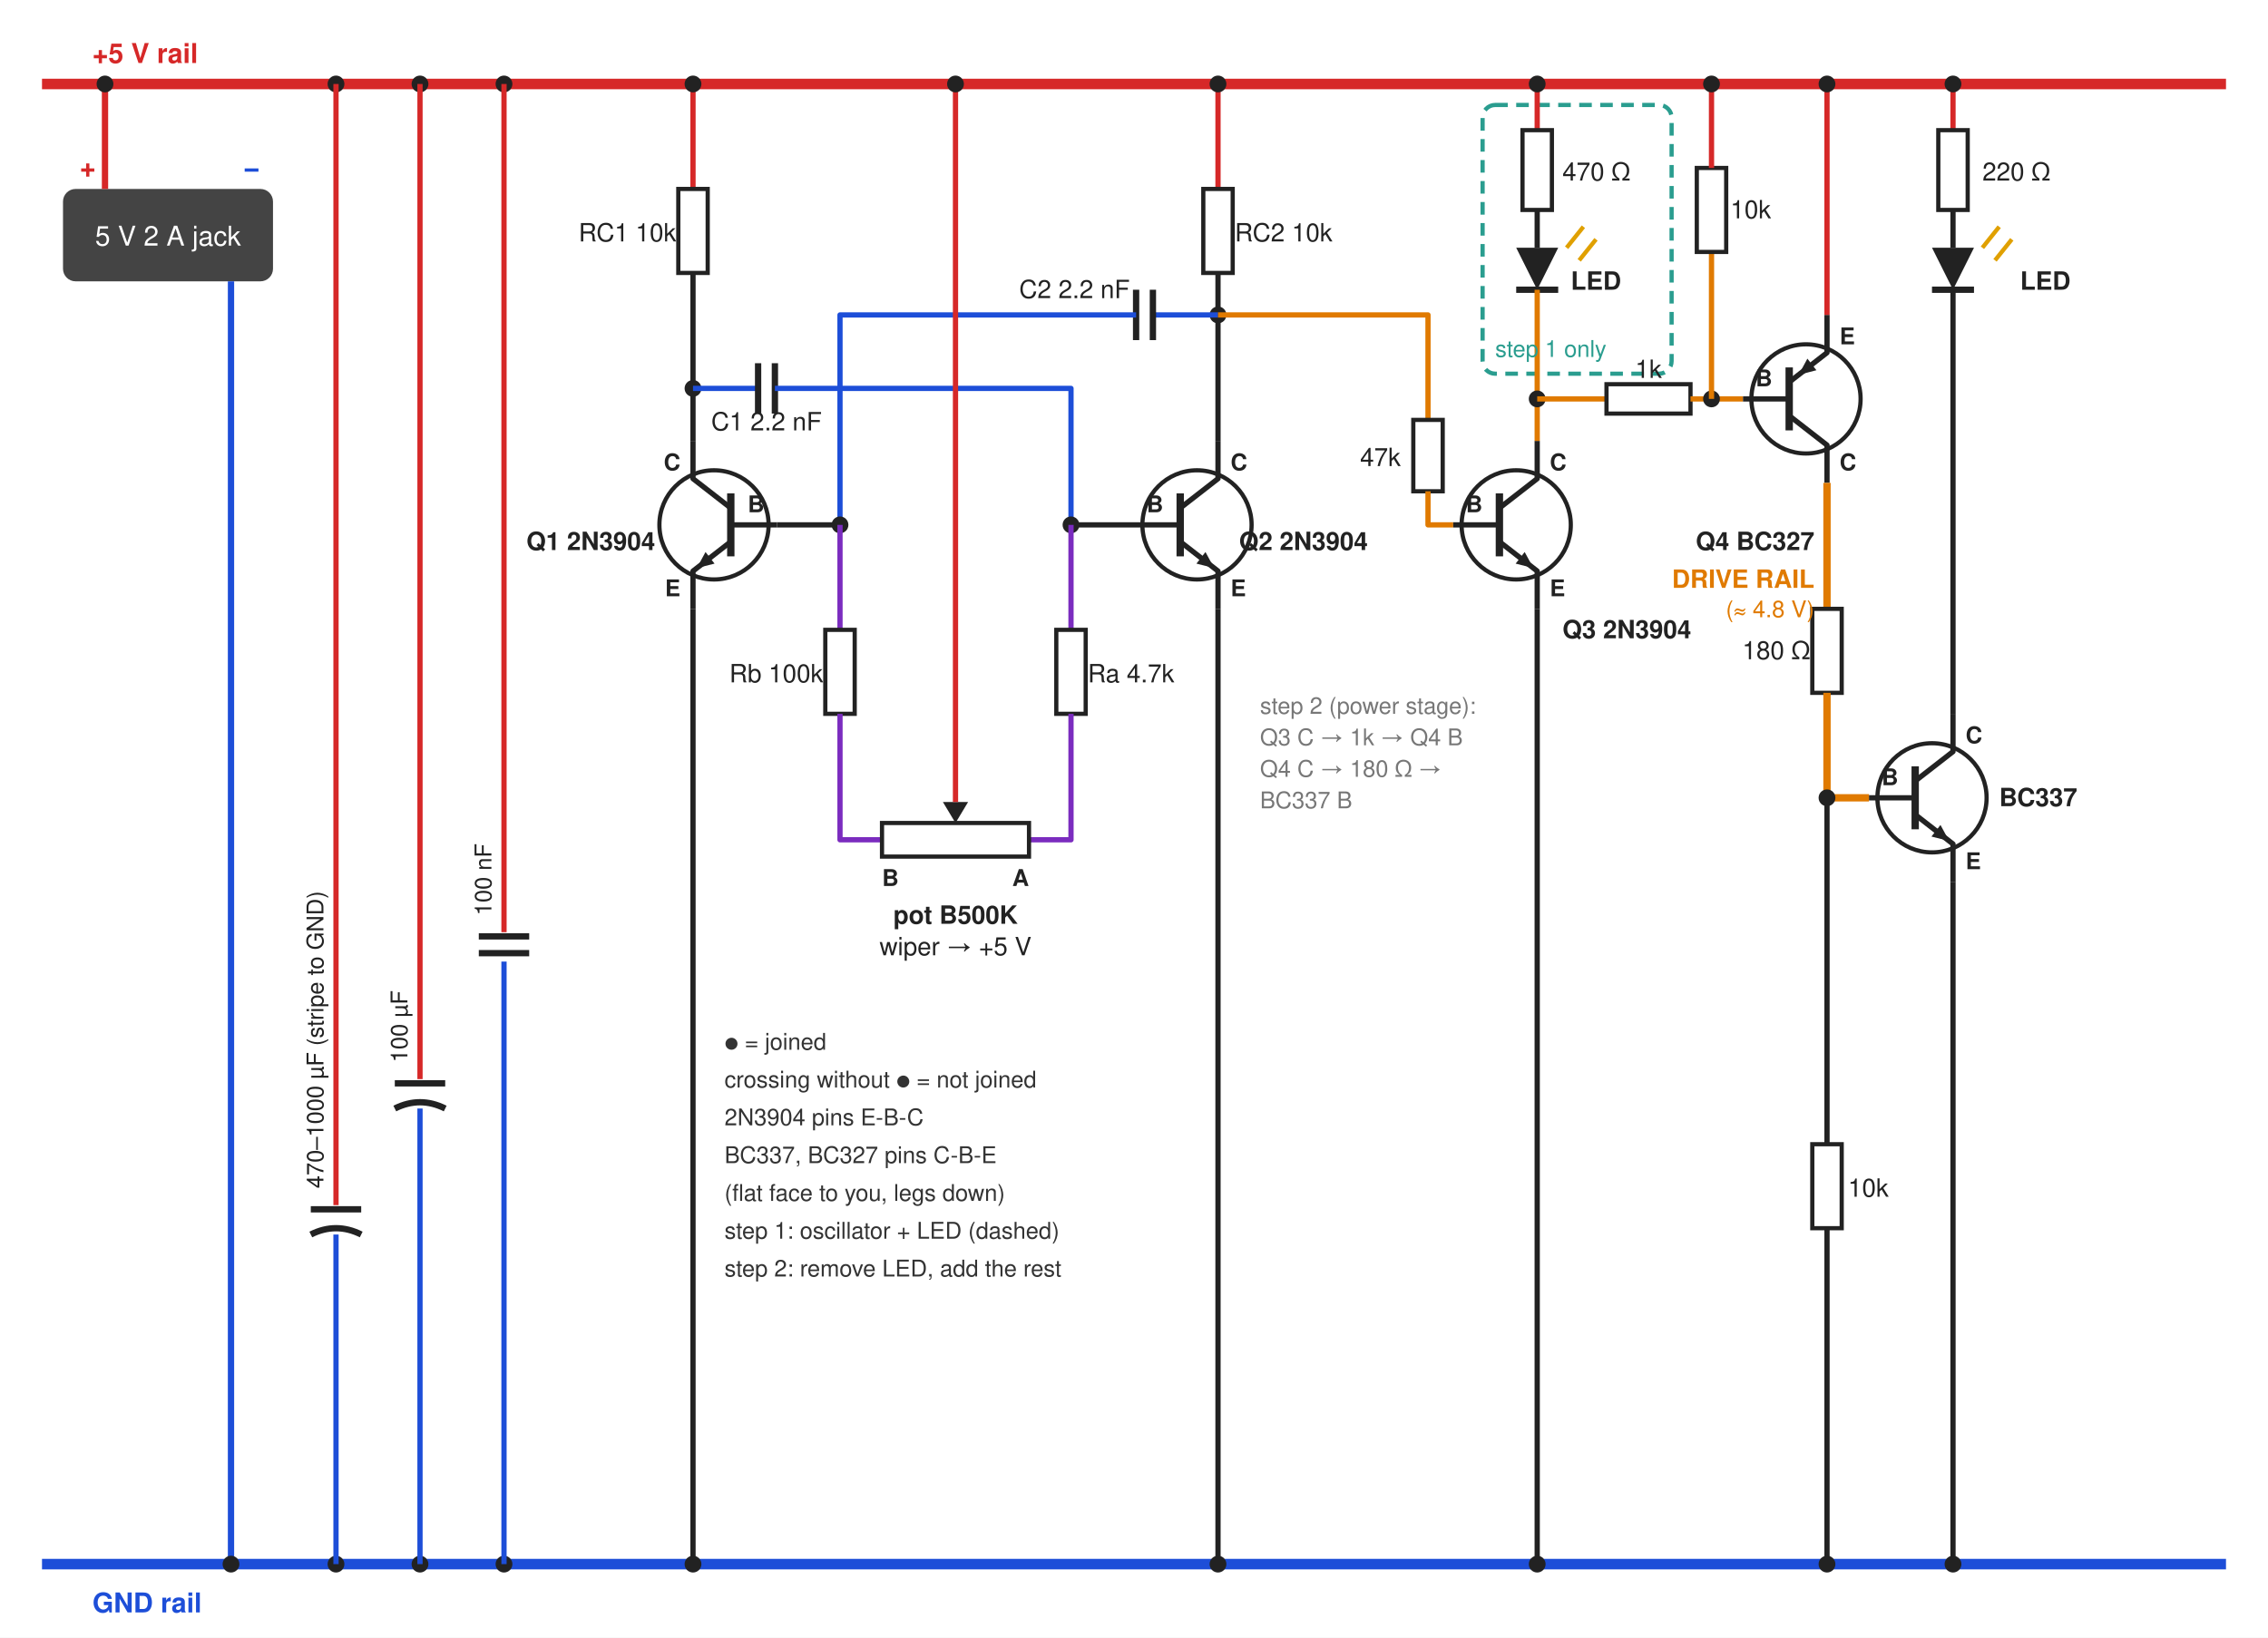
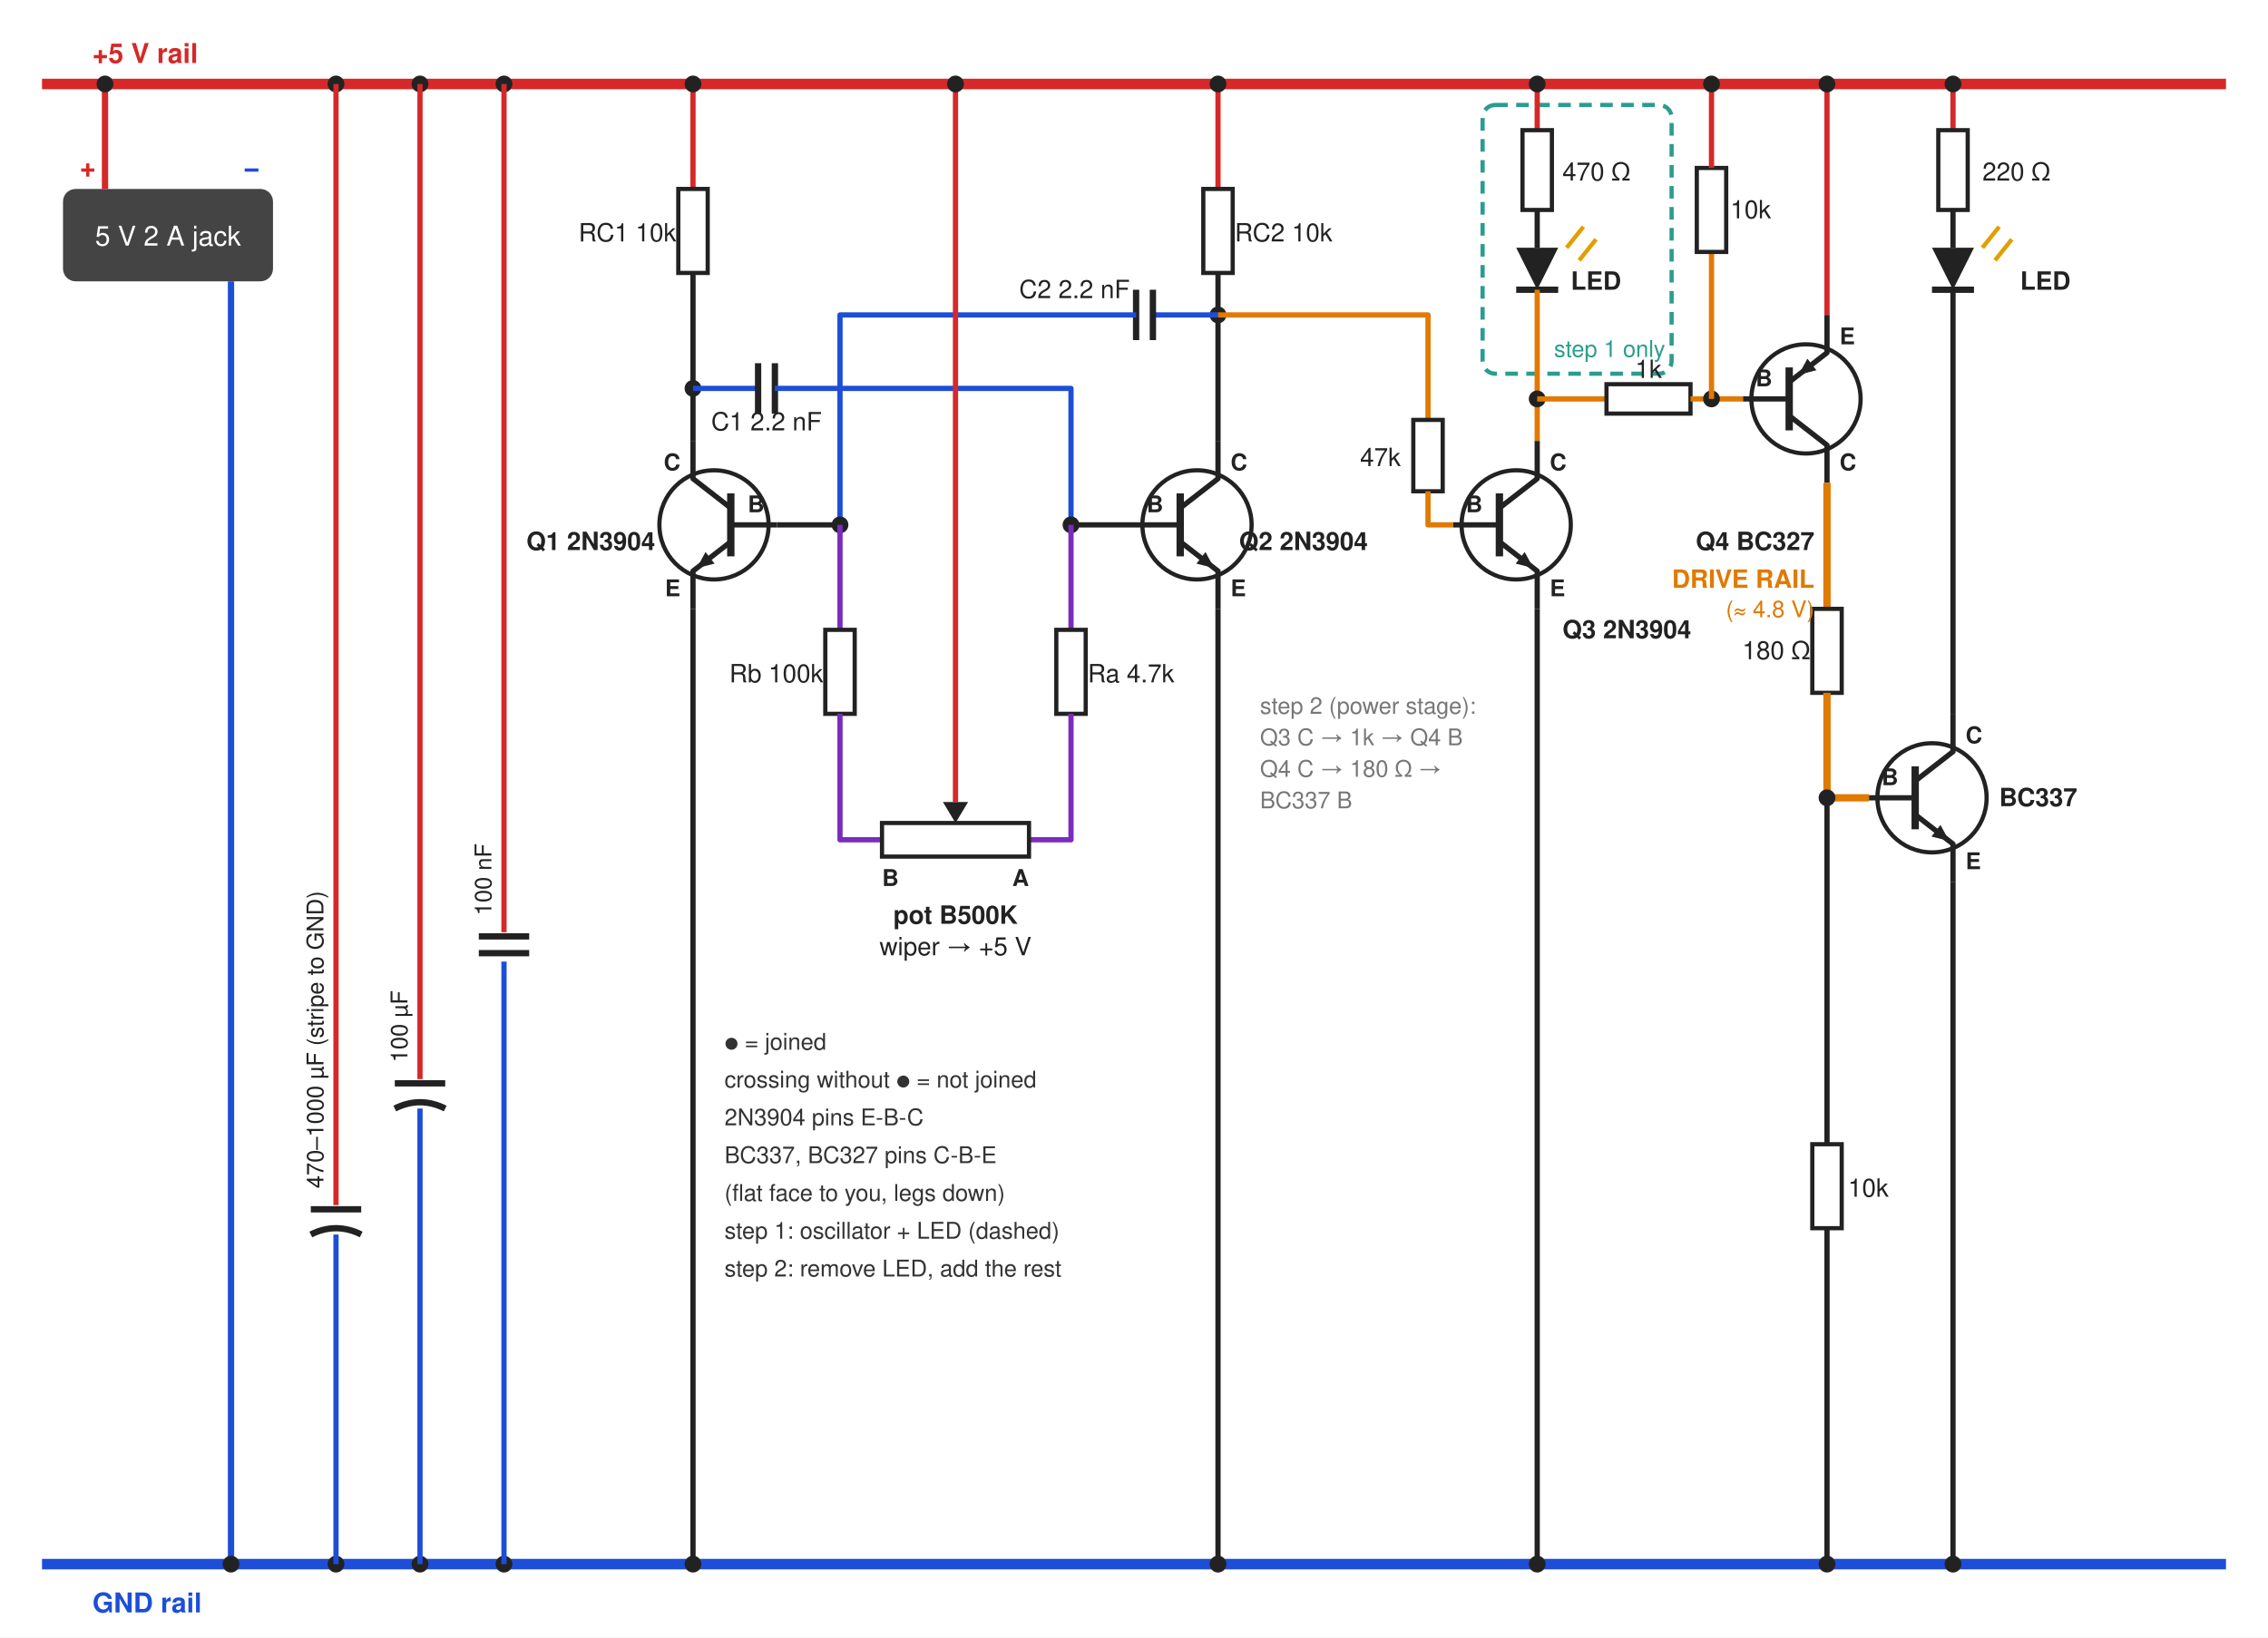
<svg xmlns="http://www.w3.org/2000/svg" viewBox="0 0 1080 780" font-family="Segoe UI, Helvetica, Arial, sans-serif" font-size="13">
  <rect width="1080" height="780" fill="#ffffff" />
  <defs>
    <g id="gnd" stroke="#222" stroke-width="2.5">
      <line x1="-10" y1="0" x2="10" y2="0" />
      <line x1="-6" y1="4" x2="6" y2="4" />
      <line x1="-2" y1="8" x2="2" y2="8" />
    </g>
  </defs>
  <path d="M20 40 L1060 40" stroke="#d62828" stroke-width="5" fill="none" stroke-linejoin="round" />
  <path d="M20 745 L1060 745" stroke="#1d4ed8" stroke-width="5" fill="none" stroke-linejoin="round" />
  <text x="44" y="30" text-anchor="start" font-size="13" font-weight="bold" fill="#d62828">+5 V rail</text>
  <text x="44" y="768" text-anchor="start" font-size="13" font-weight="bold" fill="#1d4ed8">GND rail</text>
  <rect x="30" y="90" width="100" height="44" rx="6" fill="#444" />
  <text x="80" y="117" text-anchor="middle" font-size="13" fill="#fff">5 V 2 A jack</text>
  <path d="M50 90 L50 40" stroke="#d62828" stroke-width="3" fill="none" stroke-linejoin="round" />
  <circle cx="50" cy="40" r="4" fill="#222" />
  <path d="M110 134 L110 745" stroke="#1d4ed8" stroke-width="3" fill="none" stroke-linejoin="round" />
  <circle cx="110" cy="745" r="4" fill="#222" />
  <text x="38" y="84" text-anchor="start" font-size="13" font-weight="bold" fill="#d62828">+</text>
  <text x="116" y="84" text-anchor="start" font-size="13" font-weight="bold" fill="#1d4ed8">−</text>
  <circle cx="160" cy="40" r="4" fill="#222" />
  <circle cx="160" cy="745" r="4" fill="#222" />
  <path d="M160 40 L160 574" stroke="#d62828" stroke-width="2.5" fill="none" stroke-linejoin="round" />
  <g stroke="#222" stroke-width="3" fill="none">
    <line x1="148" y1="576" x2="172" y2="576" />
    <path d="M148 588 Q160 582 172 588" />
  </g>
  <path d="M160 588 L160 745" stroke="#1d4ed8" stroke-width="2.5" fill="none" stroke-linejoin="round" />
  <text x="154" y="566" text-anchor="start" font-size="11" fill="#222" transform="rotate(-90 154 566)">470–1000 µF (stripe to GND)</text>
  <circle cx="200" cy="40" r="4" fill="#222" />
  <circle cx="200" cy="745" r="4" fill="#222" />
  <path d="M200 40 L200 514" stroke="#d62828" stroke-width="2.5" fill="none" stroke-linejoin="round" />
  <g stroke="#222" stroke-width="3" fill="none">
    <line x1="188" y1="516" x2="212" y2="516" />
    <path d="M188 528 Q200 522 212 528" />
  </g>
  <path d="M200 528 L200 745" stroke="#1d4ed8" stroke-width="2.5" fill="none" stroke-linejoin="round" />
  <text x="194" y="506" text-anchor="start" font-size="11" fill="#222" transform="rotate(-90 194 506)">100 µF</text>
  <circle cx="240" cy="40" r="4" fill="#222" />
  <circle cx="240" cy="745" r="4" fill="#222" />
  <path d="M240 40 L240 444" stroke="#d62828" stroke-width="2.5" fill="none" stroke-linejoin="round" />
  <g stroke="#222" stroke-width="3">
    <line x1="228" y1="446" x2="252" y2="446" />
    <line x1="228" y1="454" x2="252" y2="454" />
  </g>
  <path d="M240 458 L240 745" stroke="#1d4ed8" stroke-width="2.5" fill="none" stroke-linejoin="round" />
  <text x="234" y="436" text-anchor="start" font-size="11" fill="#222" transform="rotate(-90 234 436)">100 nF</text>
  <circle cx="340" cy="250" r="26" fill="none" stroke="#222" stroke-width="2" />
  <g stroke="#222" stroke-width="2.5" fill="none" stroke-linejoin="round">
    <line x1="370" y1="250" x2="348" y2="250" />
    <path d="M348 242 L330 228 L330 210" />
    <path d="M348 258 L330 272 L330 290" />
  </g>
  <line x1="348" y1="235" x2="348" y2="265" stroke="#222" stroke-width="3.5" />
  <polygon points="331.8,270.6 335.966,262.926 340.264,268.451" fill="#222" />
  <text x="324" y="224" text-anchor="end" font-size="11" font-weight="bold" fill="#222">C</text>
  <text x="324" y="284" text-anchor="end" font-size="11" font-weight="bold" fill="#222">E</text>
  <text x="364" y="244" text-anchor="end" font-size="11" font-weight="bold" fill="#222">B</text>
  <circle cx="570" cy="250" r="26" fill="none" stroke="#222" stroke-width="2" />
  <g stroke="#222" stroke-width="2.5" fill="none" stroke-linejoin="round">
    <line x1="540" y1="250" x2="562" y2="250" />
    <path d="M562 242 L580 228 L580 210" />
    <path d="M562 258 L580 272 L580 290" />
  </g>
  <line x1="562" y1="235" x2="562" y2="265" stroke="#222" stroke-width="3.5" />
  <polygon points="578.2,270.6 569.736,268.451 574.034,262.926" fill="#222" />
  <text x="586" y="224" text-anchor="start" font-size="11" font-weight="bold" fill="#222">C</text>
  <text x="586" y="284" text-anchor="start" font-size="11" font-weight="bold" fill="#222">E</text>
  <text x="546" y="244" text-anchor="start" font-size="11" font-weight="bold" fill="#222">B</text>
  <text x="312" y="262" text-anchor="end" font-size="12" font-weight="bold" fill="#222">Q1 2N3904</text>
  <text x="590" y="262" text-anchor="start" font-size="12" font-weight="bold" fill="#222">Q2 2N3904</text>
  <path d="M330 40 L330 90" stroke="#d62828" stroke-width="2.5" fill="none" stroke-linejoin="round" />
  <rect x="323" y="90" width="14" height="40" fill="#fff" stroke="#222" stroke-width="2" />
  <path d="M330 130 L330 210" stroke="#222" stroke-width="2.5" fill="none" stroke-linejoin="round" />
  <circle cx="330" cy="40" r="4" fill="#222" />
  <text x="322" y="115" text-anchor="end" font-size="12" fill="#222">RC1 10k</text>
  <path d="M580 40 L580 90" stroke="#d62828" stroke-width="2.5" fill="none" stroke-linejoin="round" />
  <rect x="573" y="90" width="14" height="40" fill="#fff" stroke="#222" stroke-width="2" />
  <path d="M580 130 L580 210" stroke="#222" stroke-width="2.5" fill="none" stroke-linejoin="round" />
  <circle cx="580" cy="40" r="4" fill="#222" />
  <text x="588" y="115" text-anchor="start" font-size="12" fill="#222">RC2 10k</text>
  <circle cx="330" cy="185" r="4" fill="#222" />
  <circle cx="580" cy="150" r="4" fill="#222" />
  <path d="M330 185 L361 185" stroke="#1d4ed8" stroke-width="2.5" fill="none" stroke-linejoin="round" />
  <g stroke="#222" stroke-width="3">
    <line x1="361" y1="173" x2="361" y2="197" />
    <line x1="369" y1="173" x2="369" y2="197" />
  </g>
  <path d="M369 185 L510 185 L510 250" stroke="#1d4ed8" stroke-width="2.5" fill="none" stroke-linejoin="round" />
  <text x="365" y="205" text-anchor="middle" font-size="12" fill="#222">C1 2.2 nF</text>
  <path d="M580 150 L549 150" stroke="#1d4ed8" stroke-width="2.5" fill="none" stroke-linejoin="round" />
  <g stroke="#222" stroke-width="3">
    <line x1="541" y1="138" x2="541" y2="162" />
    <line x1="549" y1="138" x2="549" y2="162" />
  </g>
  <path d="M541 150 L400 150 L400 250" stroke="#1d4ed8" stroke-width="2.5" fill="none" stroke-linejoin="round" />
  <text x="538" y="142" text-anchor="end" font-size="12" fill="#222">C2 2.2 nF</text>
  <path d="M370 250 L400 250" stroke="#222" stroke-width="2.5" fill="none" stroke-linejoin="round" />
  <path d="M510 250 L540 250" stroke="#222" stroke-width="2.5" fill="none" stroke-linejoin="round" />
  <circle cx="400" cy="250" r="4" fill="#222" />
  <circle cx="510" cy="250" r="4" fill="#222" />
  <path d="M330 290 L330 745" stroke="#222" stroke-width="2.5" fill="none" stroke-linejoin="round" />
  <circle cx="330" cy="745" r="4" fill="#222" />
  <path d="M580 290 L580 745" stroke="#222" stroke-width="2.5" fill="none" stroke-linejoin="round" />
  <circle cx="580" cy="745" r="4" fill="#222" />
  <path d="M400 250 L400 300" stroke="#7b2cbf" stroke-width="2.5" fill="none" stroke-linejoin="round" />
  <rect x="393" y="300" width="14" height="40" fill="#fff" stroke="#222" stroke-width="2" />
  <path d="M400 340 L400 400 L420 400" stroke="#7b2cbf" stroke-width="2.5" fill="none" stroke-linejoin="round" />
  <text x="392" y="325" text-anchor="end" font-size="12" fill="#222">Rb 100k</text>
  <path d="M510 250 L510 300" stroke="#7b2cbf" stroke-width="2.5" fill="none" stroke-linejoin="round" />
  <rect x="503" y="300" width="14" height="40" fill="#fff" stroke="#222" stroke-width="2" />
  <path d="M510 340 L510 400 L490 400" stroke="#7b2cbf" stroke-width="2.5" fill="none" stroke-linejoin="round" />
  <text x="518" y="325" text-anchor="start" font-size="12" fill="#222">Ra 4.7k</text>
  <rect x="420" y="392" width="70" height="16" fill="#fff" stroke="#222" stroke-width="2" />
  <polygon points="455,392 449,382 461,382" fill="#222" />
  <path d="M455 382 L455 40" stroke="#d62828" stroke-width="2.5" fill="none" stroke-linejoin="round" />
  <circle cx="455" cy="40" r="4" fill="#222" />
  <text x="424" y="422" text-anchor="middle" font-size="11" font-weight="bold" fill="#222">B</text>
  <text x="486" y="422" text-anchor="middle" font-size="11" font-weight="bold" fill="#222">A</text>
  <text x="455" y="440" text-anchor="middle" font-size="12" font-weight="bold" fill="#222">pot B500K</text>
  <text x="455" y="455" text-anchor="middle" font-size="12" fill="#222">wiper → +5 V</text>
  <path d="M580 150 L680 150 L680 200" stroke="#e07a00" stroke-width="2.5" fill="none" stroke-linejoin="round" />
  <rect x="673" y="200" width="14" height="34" fill="#fff" stroke="#222" stroke-width="2" />
  <text x="667" y="222" text-anchor="end" font-size="12" fill="#222">47k</text>
  <path d="M680 234 L680 250 L692 250" stroke="#e07a00" stroke-width="2.5" fill="none" stroke-linejoin="round" />
  <circle cx="722" cy="250" r="26" fill="none" stroke="#222" stroke-width="2" />
  <g stroke="#222" stroke-width="2.5" fill="none" stroke-linejoin="round">
    <line x1="692" y1="250" x2="714" y2="250" />
    <path d="M714 242 L732 228 L732 210" />
    <path d="M714 258 L732 272 L732 290" />
  </g>
  <line x1="714" y1="235" x2="714" y2="265" stroke="#222" stroke-width="3.5" />
  <polygon points="730.2,270.6 721.736,268.451 726.034,262.926" fill="#222" />
  <text x="738" y="224" text-anchor="start" font-size="11" font-weight="bold" fill="#222">C</text>
  <text x="738" y="284" text-anchor="start" font-size="11" font-weight="bold" fill="#222">E</text>
  <text x="698" y="244" text-anchor="start" font-size="11" font-weight="bold" fill="#222">B</text>
  <text x="744" y="304" text-anchor="start" font-size="12" font-weight="bold" fill="#222">Q3 2N3904</text>
  <path d="M732 290 L732 745" stroke="#222" stroke-width="2.5" fill="none" stroke-linejoin="round" />
  <circle cx="732" cy="745" r="4" fill="#222" />
  <path d="M732 210 L732 190" stroke="#e07a00" stroke-width="2.5" fill="none" stroke-linejoin="round" />
  <rect x="706" y="50" width="90" height="128" rx="6" fill="none" stroke="#2a9d8f" stroke-width="2" stroke-dasharray="6 4" />
  <path d="M732 40 L732 62" stroke="#d62828" stroke-width="2.5" fill="none" stroke-linejoin="round" />
  <circle cx="732" cy="40" r="4" fill="#222" />
  <rect x="725" y="62" width="14" height="38" fill="#fff" stroke="#222" stroke-width="2" />
  <path d="M732 100 L732 118" stroke="#222" stroke-width="2.5" fill="none" stroke-linejoin="round" />
  <polygon points="722,118 742,118 732,138" fill="#222" />
  <line x1="722" y1="138" x2="742" y2="138" stroke="#222" stroke-width="3" />
  <path d="M746 118 L754 108 M752 124 L760 114" stroke="#e0a000" stroke-width="2" />
  <path d="M732 138 L732 190" stroke="#e07a00" stroke-width="2.5" fill="none" stroke-linejoin="round" />
  <text x="744" y="86" text-anchor="start" font-size="12" fill="#222">470 Ω</text>
  <text x="748" y="138" text-anchor="start" font-size="12" font-weight="bold" fill="#222">LED</text>
-   <text x="712" y="170" text-anchor="start" font-size="11" fill="#2a9d8f">step 1 only</text>
+   <text x="740" y="170" text-anchor="start" font-size="11" fill="#2a9d8f">step 1 only</text>
  <circle cx="732" cy="190" r="4" fill="#222" />
  <path d="M732 190 L765 190" stroke="#e07a00" stroke-width="2.5" fill="none" stroke-linejoin="round" />
  <rect x="765" y="183" width="40" height="14" fill="#fff" stroke="#222" stroke-width="2" />
  <text x="785" y="180" text-anchor="middle" font-size="12" fill="#222">1k</text>
  <path d="M805 190 L830 190" stroke="#e07a00" stroke-width="2.5" fill="none" stroke-linejoin="round" />
  <circle cx="815" cy="190" r="4" fill="#222" />
  <path d="M815 190 L815 120" stroke="#e07a00" stroke-width="2.5" fill="none" stroke-linejoin="round" />
  <rect x="808" y="80" width="14" height="40" fill="#fff" stroke="#222" stroke-width="2" />
  <path d="M815 80 L815 40" stroke="#d62828" stroke-width="2.5" fill="none" stroke-linejoin="round" />
  <circle cx="815" cy="40" r="4" fill="#222" />
  <text x="824" y="104" text-anchor="start" font-size="12" fill="#222">10k</text>
  <circle cx="860" cy="190" r="26" fill="none" stroke="#222" stroke-width="2" />
  <g stroke="#222" stroke-width="2.5" fill="none" stroke-linejoin="round">
    <line x1="830" y1="190" x2="852" y2="190" />
    <path d="M852 182 L870 168 L870 150" />
    <path d="M852 198 L870 212 L870 230" />
  </g>
  <line x1="852" y1="175" x2="852" y2="205" stroke="#222" stroke-width="3.5" />
  <polygon points="856.5,178.5 860.666,170.826 864.964,176.351" fill="#222" />
  <text x="876" y="164" text-anchor="start" font-size="11" font-weight="bold" fill="#222">E</text>
  <text x="876" y="224" text-anchor="start" font-size="11" font-weight="bold" fill="#222">C</text>
  <text x="836" y="184" text-anchor="start" font-size="11" font-weight="bold" fill="#222">B</text>
  <text x="864" y="262" text-anchor="end" font-size="12" font-weight="bold" fill="#222">Q4 BC327</text>
  <path d="M870 150 L870 40" stroke="#d62828" stroke-width="2.5" fill="none" stroke-linejoin="round" />
  <circle cx="870" cy="40" r="4" fill="#222" />
  <path d="M870 230 L870 290" stroke="#e07a00" stroke-width="3.5" fill="none" stroke-linejoin="round" />
  <rect x="863" y="290" width="14" height="40" fill="#fff" stroke="#222" stroke-width="2" />
  <path d="M870 330 L870 380 L890 380" stroke="#e07a00" stroke-width="3.5" fill="none" stroke-linejoin="round" />
  <text x="864" y="280" text-anchor="end" font-size="12" font-weight="bold" fill="#e07a00">DRIVE RAIL</text>
  <text x="864" y="294" text-anchor="end" font-size="11" fill="#e07a00">(≈ 4.8 V)</text>
  <text x="862" y="314" text-anchor="end" font-size="12" fill="#222">180 Ω</text>
  <circle cx="870" cy="380" r="4" fill="#222" />
  <path d="M870 380 L870 545" stroke="#222" stroke-width="2.5" fill="none" stroke-linejoin="round" />
  <rect x="863" y="545" width="14" height="40" fill="#fff" stroke="#222" stroke-width="2" />
  <path d="M870 585 L870 745" stroke="#222" stroke-width="2.5" fill="none" stroke-linejoin="round" />
  <circle cx="870" cy="745" r="4" fill="#222" />
  <text x="880" y="570" text-anchor="start" font-size="12" fill="#222">10k</text>
  <circle cx="920" cy="380" r="26" fill="none" stroke="#222" stroke-width="2" />
  <g stroke="#222" stroke-width="2.5" fill="none" stroke-linejoin="round">
    <line x1="890" y1="380" x2="912" y2="380" />
    <path d="M912 372 L930 358 L930 340" />
    <path d="M912 388 L930 402 L930 420" />
  </g>
  <line x1="912" y1="365" x2="912" y2="395" stroke="#222" stroke-width="3.5" />
  <polygon points="928.2,400.6 919.736,398.451 924.034,392.926" fill="#222" />
  <text x="936" y="354" text-anchor="start" font-size="11" font-weight="bold" fill="#222">C</text>
  <text x="936" y="414" text-anchor="start" font-size="11" font-weight="bold" fill="#222">E</text>
  <text x="896" y="374" text-anchor="start" font-size="11" font-weight="bold" fill="#222">B</text>
  <text x="952" y="384" text-anchor="start" font-size="12" font-weight="bold" fill="#222">BC337</text>
  <path d="M930 40 L930 62" stroke="#d62828" stroke-width="2.5" fill="none" stroke-linejoin="round" />
  <circle cx="930" cy="40" r="4" fill="#222" />
  <rect x="923" y="62" width="14" height="38" fill="#fff" stroke="#222" stroke-width="2" />
  <path d="M930 100 L930 118" stroke="#222" stroke-width="2.5" fill="none" stroke-linejoin="round" />
  <polygon points="920,118 940,118 930,138" fill="#222" />
  <line x1="920" y1="138" x2="940" y2="138" stroke="#222" stroke-width="3" />
  <path d="M944 118 L952 108 M950 124 L958 114" stroke="#e0a000" stroke-width="2" />
  <path d="M930 138 L930 340" stroke="#222" stroke-width="2.5" fill="none" stroke-linejoin="round" />
  <text x="944" y="86" text-anchor="start" font-size="12" fill="#222">220 Ω</text>
  <text x="962" y="138" text-anchor="start" font-size="12" font-weight="bold" fill="#222">LED</text>
  <path d="M930 420 L930 745" stroke="#222" stroke-width="2.5" fill="none" stroke-linejoin="round" />
  <circle cx="930" cy="745" r="4" fill="#222" />
  <text x="600" y="340" text-anchor="start" font-size="11" fill="#777">step 2 (power stage):</text>
  <text x="600" y="355" text-anchor="start" font-size="11" fill="#777">Q3 C → 1k → Q4 B</text>
  <text x="600" y="370" text-anchor="start" font-size="11" fill="#777">Q4 C → 180 Ω →</text>
  <text x="600" y="385" text-anchor="start" font-size="11" fill="#777">BC337 B</text>
  <text x="345" y="500" text-anchor="start" font-size="11" fill="#333">● = joined</text>
  <text x="345" y="518" text-anchor="start" font-size="11" fill="#333">crossing without ● = not joined</text>
  <text x="345" y="536" text-anchor="start" font-size="11" fill="#333">2N3904 pins E-B-C</text>
  <text x="345" y="554" text-anchor="start" font-size="11" fill="#333">BC337, BC327 pins C-B-E</text>
  <text x="345" y="572" text-anchor="start" font-size="11" fill="#333">(flat face to you, legs down)</text>
  <text x="345" y="590" text-anchor="start" font-size="11" fill="#333">step 1: oscillator + LED (dashed)</text>
  <text x="345" y="608" text-anchor="start" font-size="11" fill="#333">step 2: remove LED, add the rest</text>
</svg>
